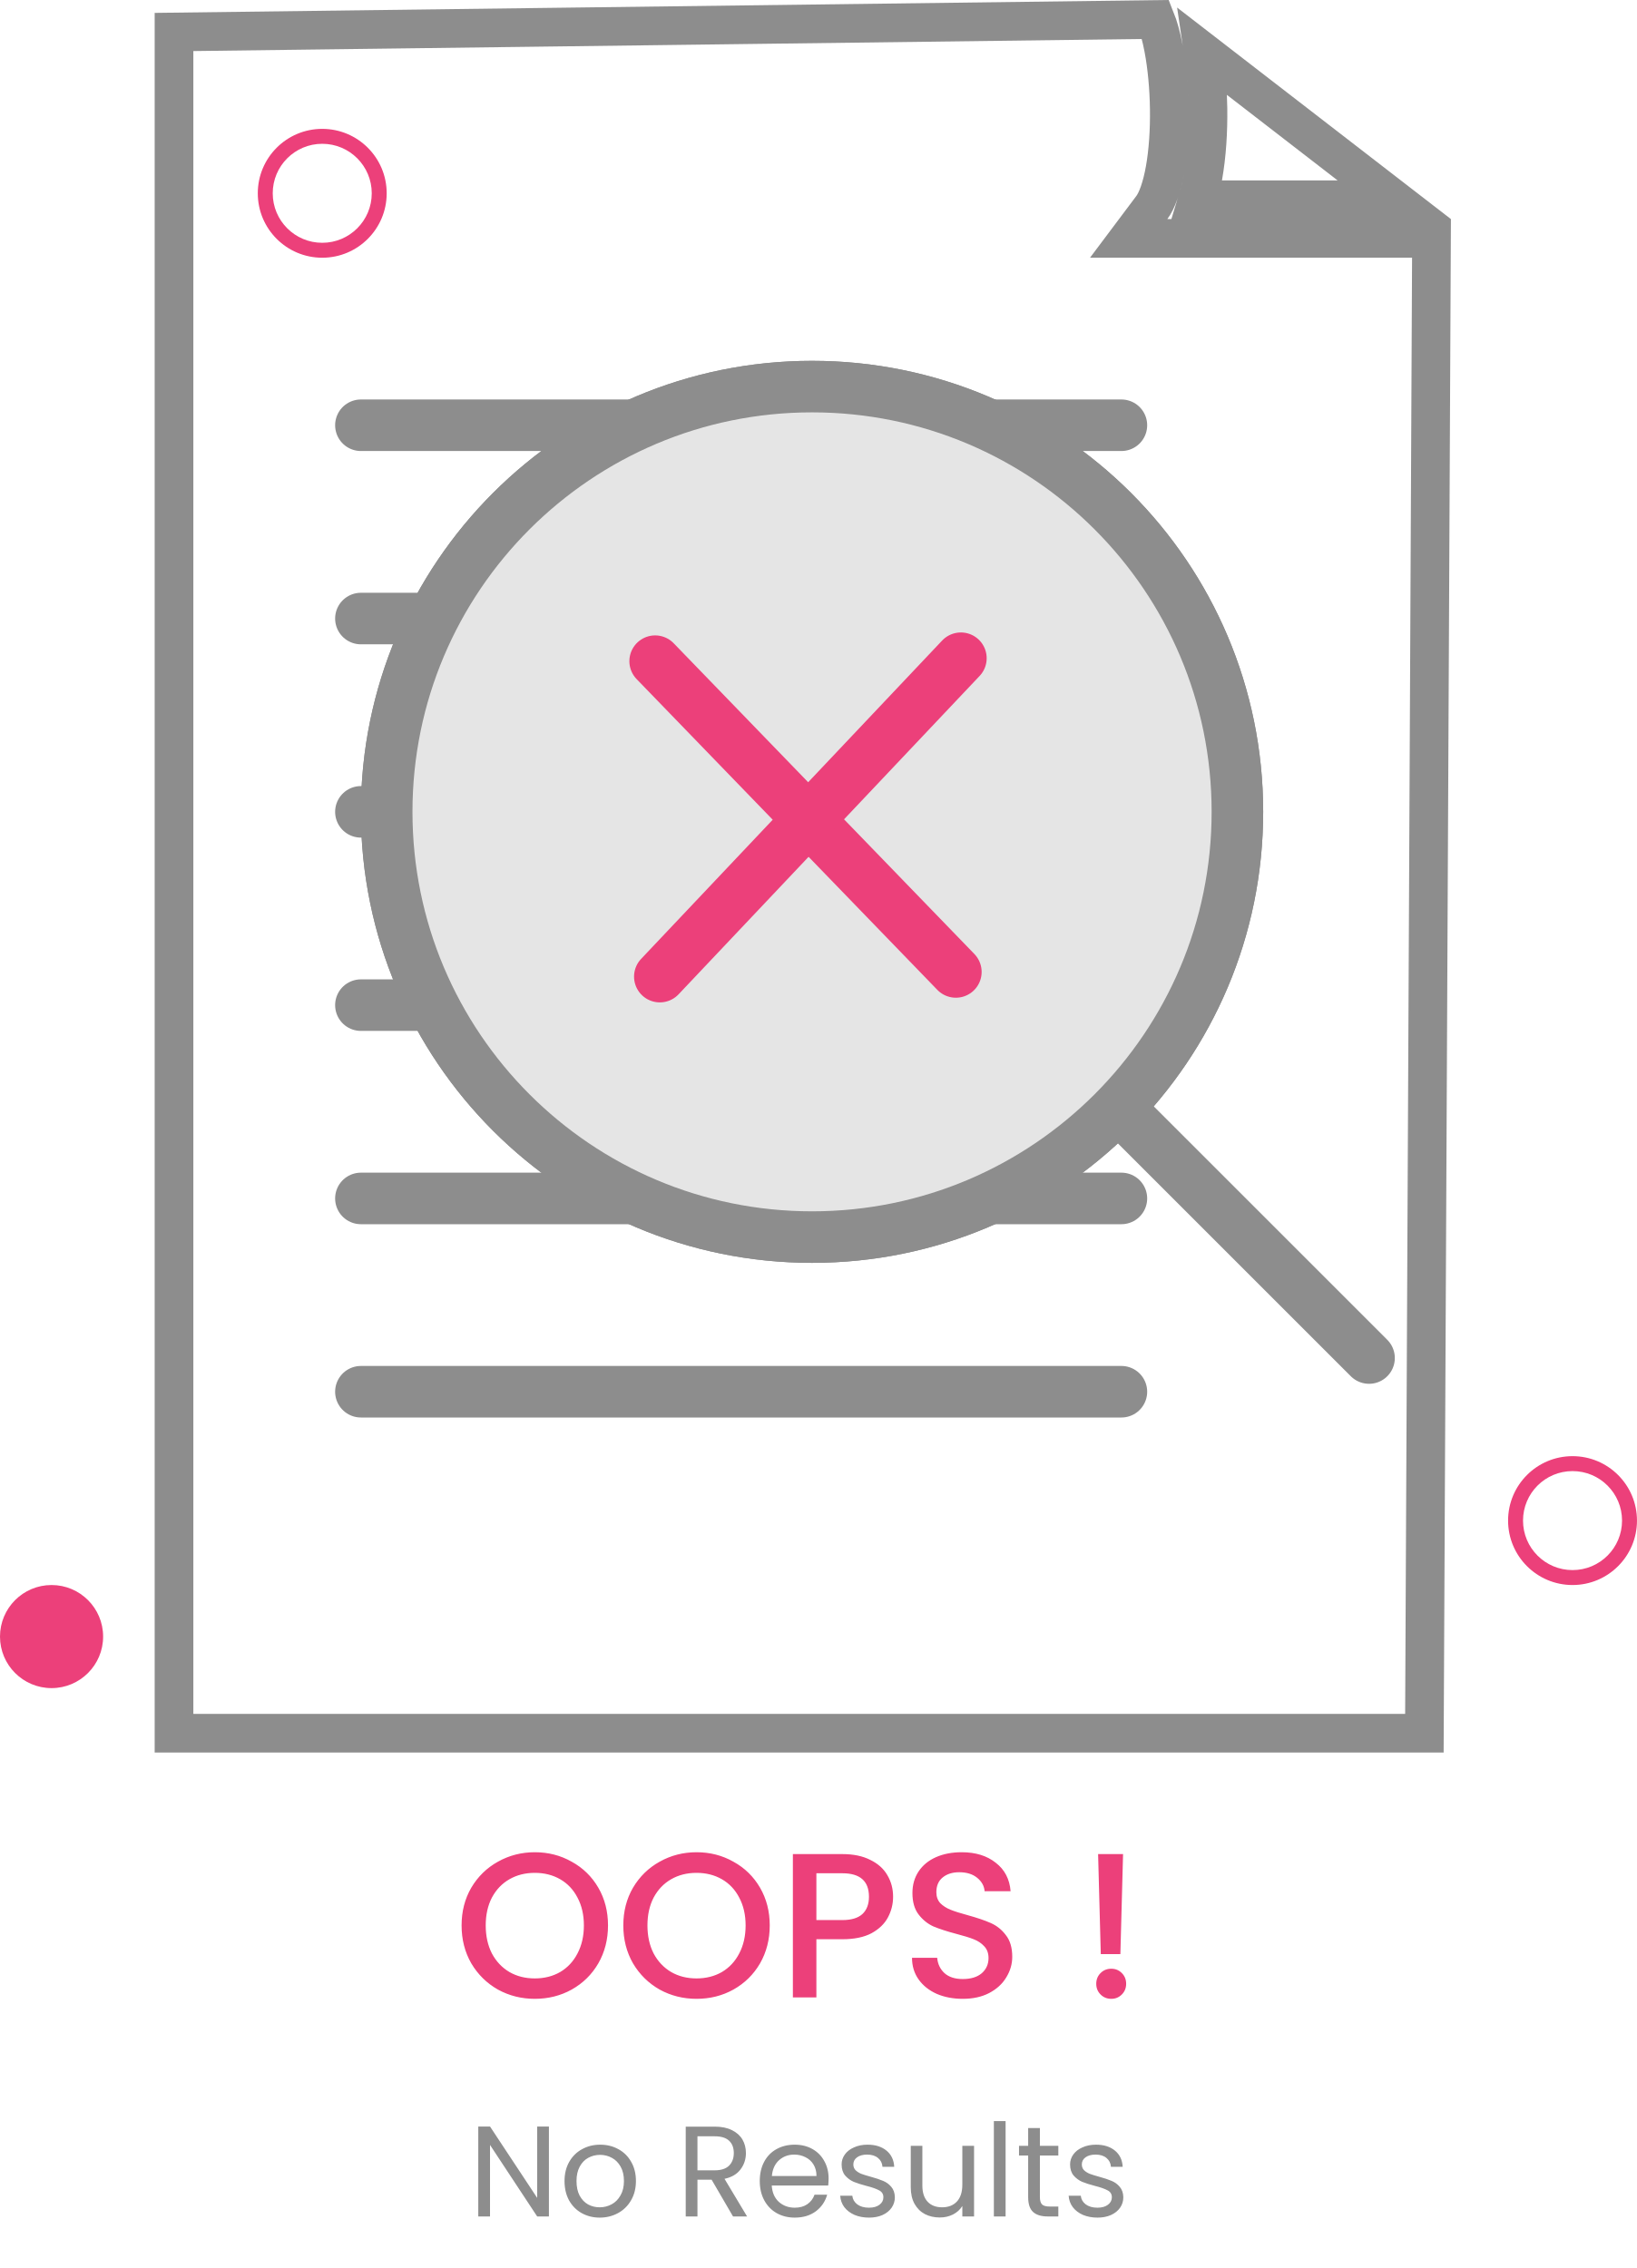
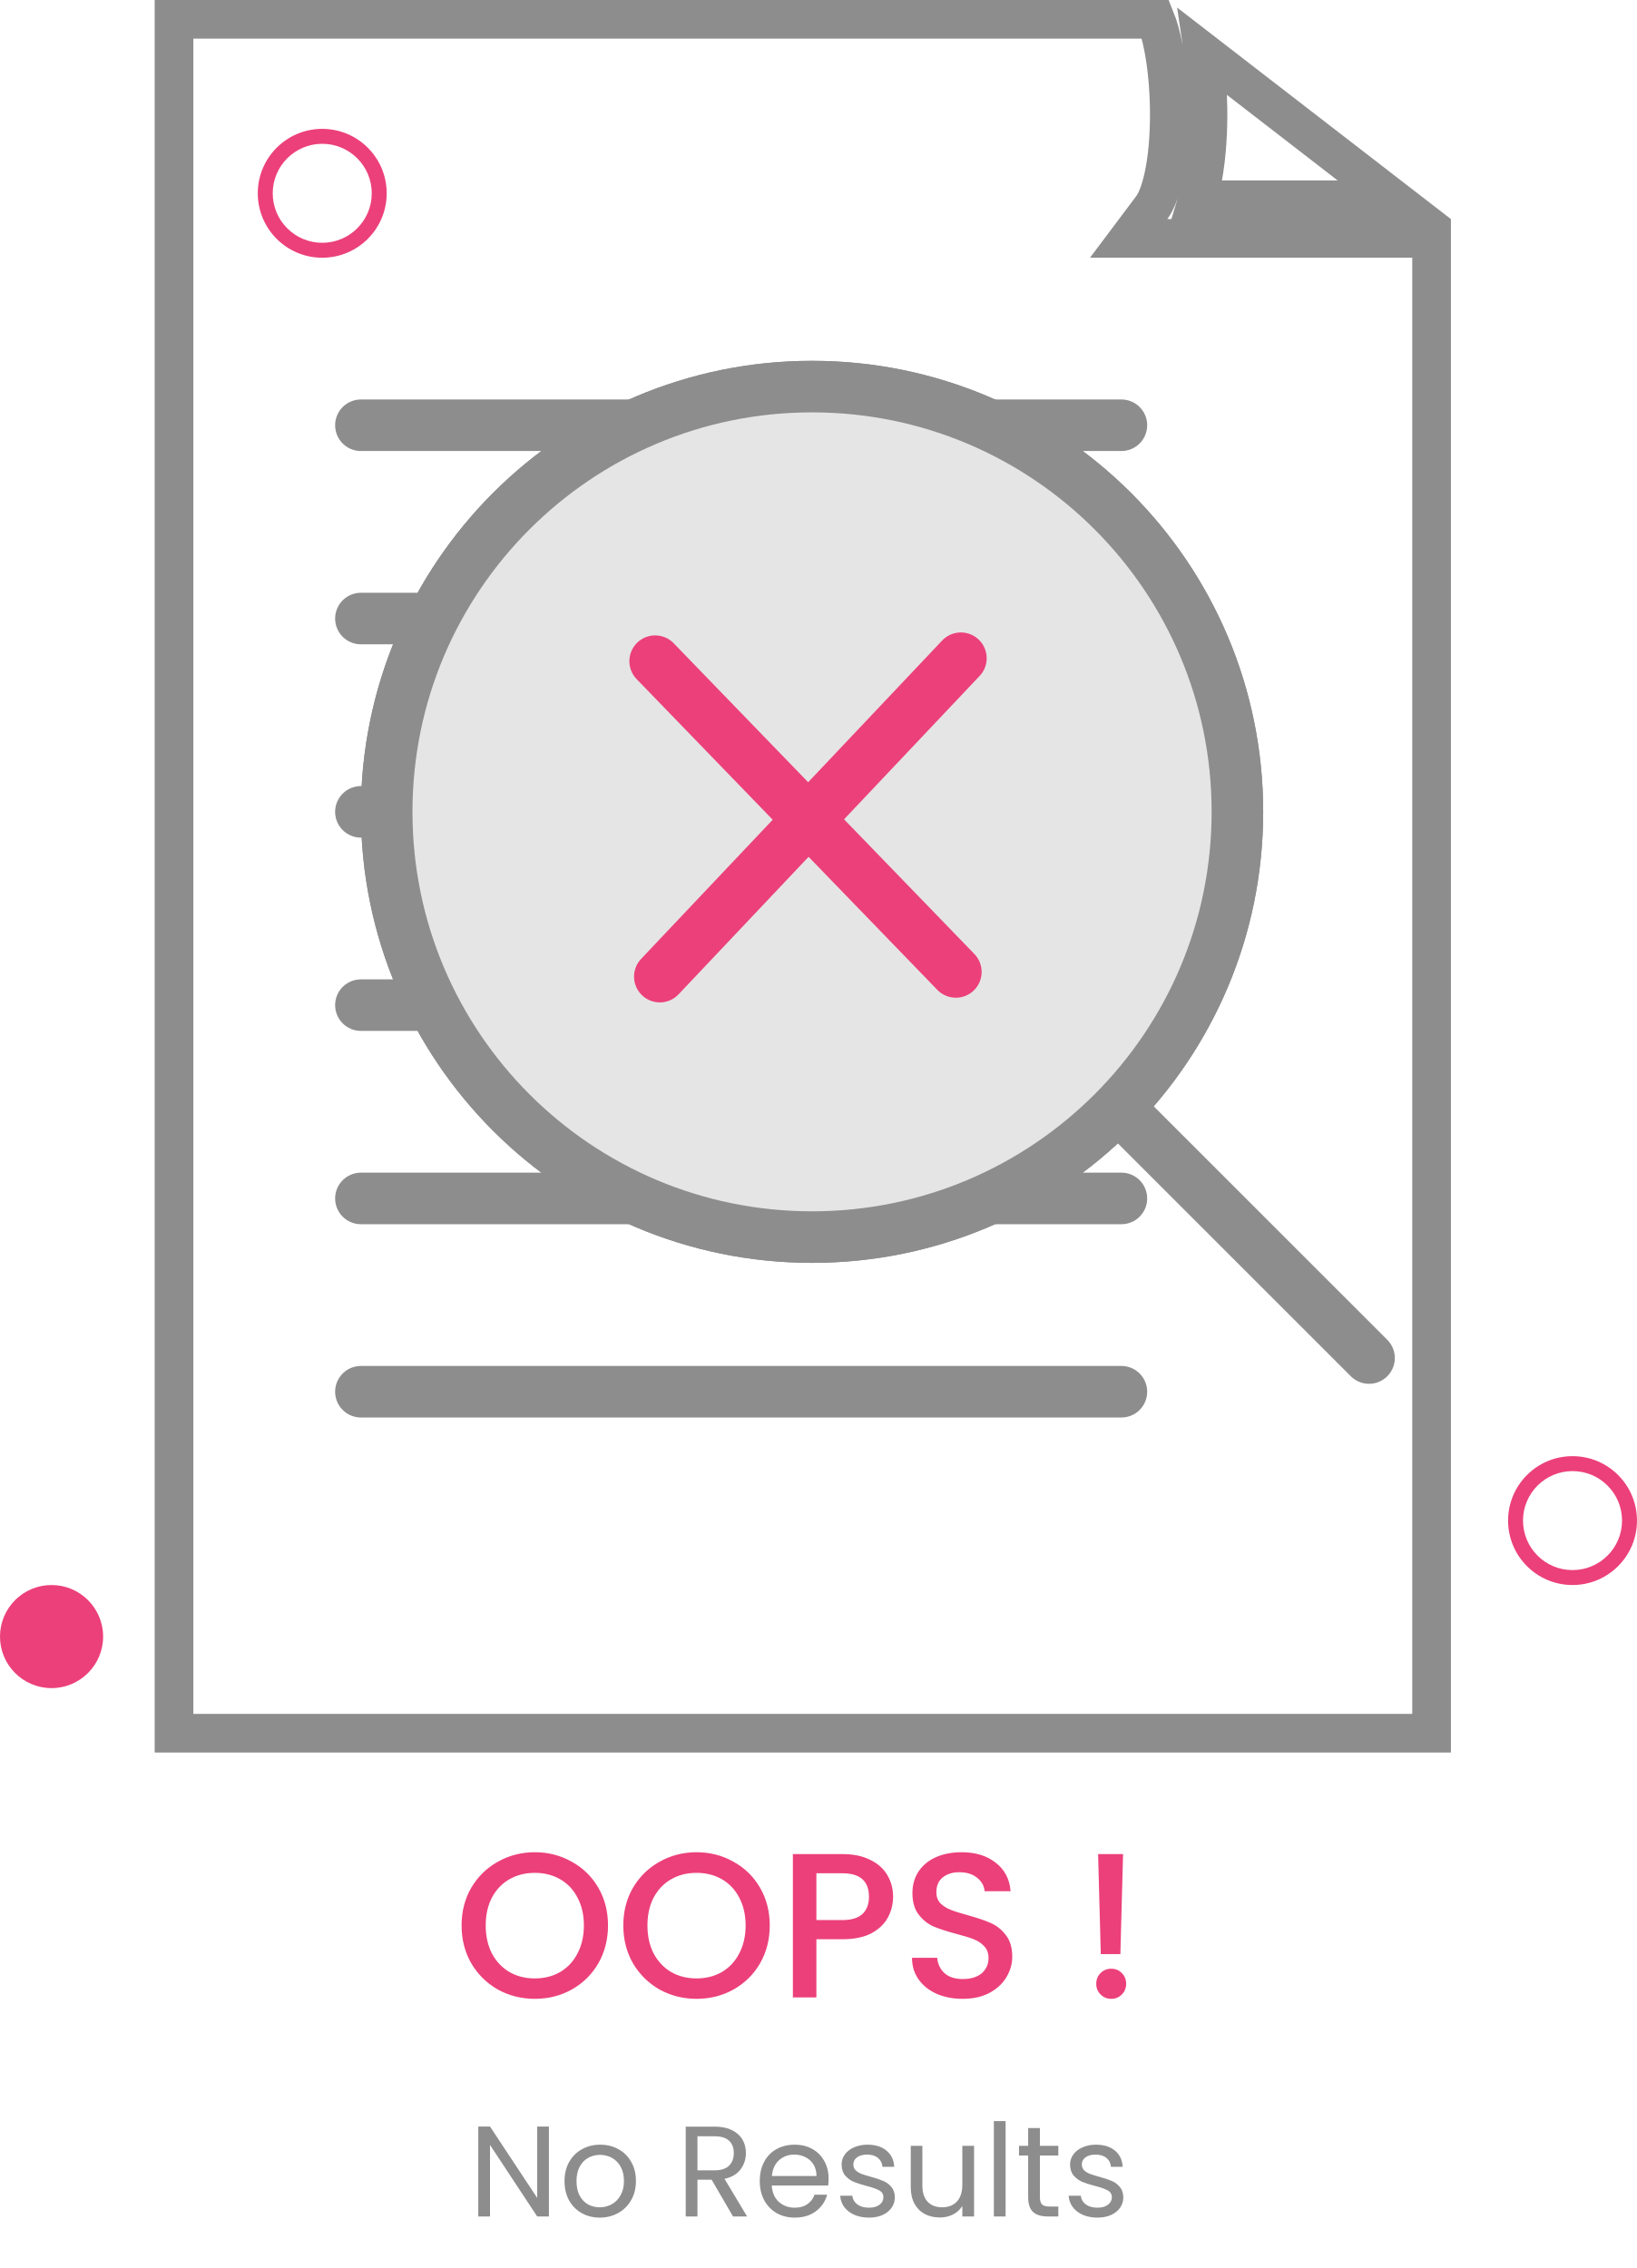
<svg xmlns="http://www.w3.org/2000/svg" width="127" height="176" viewBox="0 0 127 176" fill="none">
  <circle cx="4" cy="127" r="4" fill="#EC407A" />
  <path d="M127 118C127 120.761 124.761 123 122 123C119.239 123 117 120.761 117 118C117 115.239 119.239 113 122 113C124.761 113 127 115.239 127 118ZM118.159 118C118.159 120.121 119.879 121.841 122 121.841C124.121 121.841 125.841 120.121 125.841 118C125.841 115.879 124.121 114.159 122 114.159C119.879 114.159 118.159 115.879 118.159 118Z" fill="#EC407A" />
  <path d="M30 15C30 17.761 27.761 20 25 20C22.239 20 20 17.761 20 15C20 12.239 22.239 10 25 10C27.761 10 30 12.239 30 15ZM21.159 15C21.159 17.121 22.879 18.841 25 18.841C27.121 18.841 28.841 17.121 28.841 15C28.841 12.879 27.121 11.159 25 11.159C22.879 11.159 21.159 12.879 21.159 15Z" fill="#EC407A" />
  <path d="M42.586 172H41.676L38.016 166.45V172H37.106V165.02H38.016L41.676 170.56V165.02H42.586V172ZM46.527 172.09C46.014 172.09 45.547 171.973 45.127 171.74C44.714 171.507 44.387 171.177 44.147 170.75C43.914 170.317 43.797 169.817 43.797 169.25C43.797 168.69 43.917 168.197 44.157 167.77C44.404 167.337 44.737 167.007 45.157 166.78C45.577 166.547 46.047 166.43 46.567 166.43C47.087 166.43 47.557 166.547 47.977 166.78C48.397 167.007 48.727 167.333 48.967 167.76C49.214 168.187 49.337 168.683 49.337 169.25C49.337 169.817 49.211 170.317 48.957 170.75C48.711 171.177 48.374 171.507 47.947 171.74C47.52 171.973 47.047 172.09 46.527 172.09ZM46.527 171.29C46.854 171.29 47.16 171.213 47.447 171.06C47.734 170.907 47.964 170.677 48.137 170.37C48.317 170.063 48.407 169.69 48.407 169.25C48.407 168.81 48.321 168.437 48.147 168.13C47.974 167.823 47.747 167.597 47.467 167.45C47.187 167.297 46.884 167.22 46.557 167.22C46.224 167.22 45.917 167.297 45.637 167.45C45.364 167.597 45.144 167.823 44.977 168.13C44.81 168.437 44.727 168.81 44.727 169.25C44.727 169.697 44.807 170.073 44.967 170.38C45.134 170.687 45.354 170.917 45.627 171.07C45.901 171.217 46.2 171.29 46.527 171.29ZM56.87 172L55.21 169.15H54.11V172H53.2V165.03H55.45C55.976 165.03 56.42 165.12 56.78 165.3C57.146 165.48 57.42 165.723 57.6 166.03C57.78 166.337 57.87 166.687 57.87 167.08C57.87 167.56 57.73 167.983 57.45 168.35C57.176 168.717 56.763 168.96 56.21 169.08L57.96 172H56.87ZM54.11 168.42H55.45C55.943 168.42 56.313 168.3 56.56 168.06C56.806 167.813 56.93 167.487 56.93 167.08C56.93 166.667 56.806 166.347 56.56 166.12C56.32 165.893 55.95 165.78 55.45 165.78H54.11V168.42ZM64.284 169.05C64.284 169.223 64.274 169.407 64.254 169.6H59.874C59.907 170.14 60.09 170.563 60.424 170.87C60.764 171.17 61.174 171.32 61.654 171.32C62.047 171.32 62.374 171.23 62.634 171.05C62.9 170.863 63.087 170.617 63.194 170.31H64.174C64.027 170.837 63.734 171.267 63.294 171.6C62.854 171.927 62.307 172.09 61.654 172.09C61.134 172.09 60.667 171.973 60.254 171.74C59.847 171.507 59.527 171.177 59.294 170.75C59.06 170.317 58.944 169.817 58.944 169.25C58.944 168.683 59.057 168.187 59.284 167.76C59.51 167.333 59.827 167.007 60.234 166.78C60.647 166.547 61.12 166.43 61.654 166.43C62.174 166.43 62.634 166.543 63.034 166.77C63.434 166.997 63.74 167.31 63.954 167.71C64.174 168.103 64.284 168.55 64.284 169.05ZM63.344 168.86C63.344 168.513 63.267 168.217 63.114 167.97C62.96 167.717 62.75 167.527 62.484 167.4C62.224 167.267 61.934 167.2 61.614 167.2C61.154 167.2 60.76 167.347 60.434 167.64C60.114 167.933 59.93 168.34 59.884 168.86H63.344ZM67.425 172.09C67.005 172.09 66.628 172.02 66.295 171.88C65.962 171.733 65.698 171.533 65.505 171.28C65.311 171.02 65.205 170.723 65.185 170.39H66.125C66.151 170.663 66.278 170.887 66.505 171.06C66.738 171.233 67.041 171.32 67.415 171.32C67.761 171.32 68.035 171.243 68.235 171.09C68.435 170.937 68.535 170.743 68.535 170.51C68.535 170.27 68.428 170.093 68.215 169.98C68.001 169.86 67.671 169.743 67.225 169.63C66.818 169.523 66.485 169.417 66.225 169.31C65.972 169.197 65.751 169.033 65.565 168.82C65.385 168.6 65.295 168.313 65.295 167.96C65.295 167.68 65.378 167.423 65.545 167.19C65.712 166.957 65.948 166.773 66.255 166.64C66.561 166.5 66.912 166.43 67.305 166.43C67.912 166.43 68.401 166.583 68.775 166.89C69.148 167.197 69.348 167.617 69.375 168.15H68.465C68.445 167.863 68.328 167.633 68.115 167.46C67.908 167.287 67.628 167.2 67.275 167.2C66.948 167.2 66.688 167.27 66.495 167.41C66.302 167.55 66.205 167.733 66.205 167.96C66.205 168.14 66.261 168.29 66.375 168.41C66.495 168.523 66.641 168.617 66.815 168.69C66.995 168.757 67.242 168.833 67.555 168.92C67.948 169.027 68.268 169.133 68.515 169.24C68.761 169.34 68.972 169.493 69.145 169.7C69.325 169.907 69.418 170.177 69.425 170.51C69.425 170.81 69.341 171.08 69.175 171.32C69.008 171.56 68.772 171.75 68.465 171.89C68.165 172.023 67.818 172.09 67.425 172.09ZM75.57 166.52V172H74.659V171.19C74.486 171.47 74.243 171.69 73.93 171.85C73.623 172.003 73.283 172.08 72.909 172.08C72.483 172.08 72.1 171.993 71.76 171.82C71.419 171.64 71.15 171.373 70.95 171.02C70.756 170.667 70.659 170.237 70.659 169.73V166.52H71.559V169.61C71.559 170.15 71.696 170.567 71.969 170.86C72.243 171.147 72.616 171.29 73.09 171.29C73.576 171.29 73.96 171.14 74.24 170.84C74.519 170.54 74.659 170.103 74.659 169.53V166.52H75.57ZM78.016 164.6V172H77.106V164.6H78.016ZM80.677 167.27V170.5C80.677 170.767 80.734 170.957 80.847 171.07C80.96 171.177 81.157 171.23 81.437 171.23H82.107V172H81.287C80.78 172 80.4 171.883 80.147 171.65C79.894 171.417 79.767 171.033 79.767 170.5V167.27H79.057V166.52H79.767V165.14H80.677V166.52H82.107V167.27H80.677ZM85.15 172.09C84.73 172.09 84.353 172.02 84.019 171.88C83.686 171.733 83.423 171.533 83.23 171.28C83.036 171.02 82.93 170.723 82.909 170.39H83.85C83.876 170.663 84.003 170.887 84.23 171.06C84.463 171.233 84.766 171.32 85.139 171.32C85.486 171.32 85.76 171.243 85.96 171.09C86.159 170.937 86.26 170.743 86.26 170.51C86.26 170.27 86.153 170.093 85.939 169.98C85.726 169.86 85.396 169.743 84.95 169.63C84.543 169.523 84.21 169.417 83.95 169.31C83.696 169.197 83.476 169.033 83.29 168.82C83.109 168.6 83.019 168.313 83.019 167.96C83.019 167.68 83.103 167.423 83.269 167.19C83.436 166.957 83.673 166.773 83.98 166.64C84.286 166.5 84.636 166.43 85.029 166.43C85.636 166.43 86.126 166.583 86.499 166.89C86.873 167.197 87.073 167.617 87.1 168.15H86.189C86.169 167.863 86.053 167.633 85.84 167.46C85.633 167.287 85.353 167.2 84.999 167.2C84.673 167.2 84.413 167.27 84.219 167.41C84.026 167.55 83.93 167.733 83.93 167.96C83.93 168.14 83.986 168.29 84.1 168.41C84.219 168.523 84.366 168.617 84.54 168.69C84.719 168.757 84.966 168.833 85.279 168.92C85.673 169.027 85.993 169.133 86.24 169.24C86.486 169.34 86.696 169.493 86.87 169.7C87.049 169.907 87.143 170.177 87.15 170.51C87.15 170.81 87.066 171.08 86.9 171.32C86.733 171.56 86.496 171.75 86.189 171.89C85.889 172.023 85.543 172.09 85.15 172.09Z" fill="#8D8D8D" />
  <path d="M41.491 155.112C40.456 155.112 39.501 154.872 38.627 154.392C37.763 153.901 37.075 153.224 36.563 152.36C36.061 151.485 35.811 150.504 35.811 149.416C35.811 148.328 36.061 147.352 36.563 146.488C37.075 145.624 37.763 144.952 38.627 144.472C39.501 143.981 40.456 143.736 41.491 143.736C42.536 143.736 43.491 143.981 44.355 144.472C45.229 144.952 45.917 145.624 46.419 146.488C46.92 147.352 47.171 148.328 47.171 149.416C47.171 150.504 46.92 151.485 46.419 152.36C45.917 153.224 45.229 153.901 44.355 154.392C43.491 154.872 42.536 155.112 41.491 155.112ZM41.491 153.528C42.227 153.528 42.883 153.363 43.459 153.032C44.035 152.691 44.483 152.211 44.803 151.592C45.133 150.963 45.299 150.237 45.299 149.416C45.299 148.595 45.133 147.875 44.803 147.256C44.483 146.637 44.035 146.163 43.459 145.832C42.883 145.501 42.227 145.336 41.491 145.336C40.755 145.336 40.099 145.501 39.523 145.832C38.947 146.163 38.493 146.637 38.163 147.256C37.843 147.875 37.683 148.595 37.683 149.416C37.683 150.237 37.843 150.963 38.163 151.592C38.493 152.211 38.947 152.691 39.523 153.032C40.099 153.363 40.755 153.528 41.491 153.528ZM54.038 155.112C53.003 155.112 52.048 154.872 51.174 154.392C50.31 153.901 49.622 153.224 49.11 152.36C48.608 151.485 48.358 150.504 48.358 149.416C48.358 148.328 48.608 147.352 49.11 146.488C49.622 145.624 50.31 144.952 51.174 144.472C52.048 143.981 53.003 143.736 54.038 143.736C55.083 143.736 56.038 143.981 56.902 144.472C57.776 144.952 58.464 145.624 58.966 146.488C59.467 147.352 59.718 148.328 59.718 149.416C59.718 150.504 59.467 151.485 58.966 152.36C58.464 153.224 57.776 153.901 56.902 154.392C56.038 154.872 55.083 155.112 54.038 155.112ZM54.038 153.528C54.774 153.528 55.43 153.363 56.006 153.032C56.582 152.691 57.03 152.211 57.35 151.592C57.68 150.963 57.846 150.237 57.846 149.416C57.846 148.595 57.68 147.875 57.35 147.256C57.03 146.637 56.582 146.163 56.006 145.832C55.43 145.501 54.774 145.336 54.038 145.336C53.302 145.336 52.646 145.501 52.07 145.832C51.494 146.163 51.04 146.637 50.71 147.256C50.39 147.875 50.23 148.595 50.23 149.416C50.23 150.237 50.39 150.963 50.71 151.592C51.04 152.211 51.494 152.691 52.07 153.032C52.646 153.363 53.302 153.528 54.038 153.528ZM69.288 147.192C69.288 147.757 69.155 148.291 68.888 148.792C68.622 149.293 68.195 149.704 67.609 150.024C67.022 150.333 66.27 150.488 65.353 150.488H63.337V155H61.513V143.88H65.353C66.206 143.88 66.926 144.029 67.513 144.328C68.11 144.616 68.552 145.011 68.841 145.512C69.139 146.013 69.288 146.573 69.288 147.192ZM65.353 149C66.046 149 66.563 148.845 66.904 148.536C67.246 148.216 67.416 147.768 67.416 147.192C67.416 145.976 66.728 145.368 65.353 145.368H63.337V149H65.353ZM74.692 155.112C73.945 155.112 73.273 154.984 72.676 154.728C72.079 154.461 71.609 154.088 71.268 153.608C70.927 153.128 70.756 152.568 70.756 151.928H72.708C72.751 152.408 72.938 152.803 73.268 153.112C73.609 153.421 74.084 153.576 74.692 153.576C75.322 153.576 75.812 153.427 76.164 153.128C76.516 152.819 76.692 152.424 76.692 151.944C76.692 151.571 76.58 151.267 76.356 151.032C76.143 150.797 75.871 150.616 75.54 150.488C75.22 150.36 74.772 150.221 74.196 150.072C73.471 149.88 72.879 149.688 72.42 149.496C71.972 149.293 71.588 148.984 71.268 148.568C70.948 148.152 70.788 147.597 70.788 146.904C70.788 146.264 70.948 145.704 71.268 145.224C71.588 144.744 72.036 144.376 72.612 144.12C73.188 143.864 73.855 143.736 74.612 143.736C75.689 143.736 76.57 144.008 77.252 144.552C77.945 145.085 78.329 145.821 78.404 146.76H76.388C76.356 146.355 76.164 146.008 75.812 145.72C75.46 145.432 74.996 145.288 74.42 145.288C73.897 145.288 73.471 145.421 73.14 145.688C72.809 145.955 72.644 146.339 72.644 146.84C72.644 147.181 72.746 147.464 72.948 147.688C73.162 147.901 73.428 148.072 73.748 148.2C74.068 148.328 74.505 148.467 75.06 148.616C75.796 148.819 76.394 149.021 76.852 149.224C77.322 149.427 77.716 149.741 78.036 150.168C78.367 150.584 78.532 151.144 78.532 151.848C78.532 152.413 78.377 152.947 78.068 153.448C77.769 153.949 77.327 154.355 76.74 154.664C76.164 154.963 75.481 155.112 74.692 155.112ZM87.129 143.88L86.921 151.64H85.401L85.193 143.88H87.129ZM86.217 155.112C85.886 155.112 85.609 155 85.385 154.776C85.161 154.552 85.049 154.275 85.049 153.944C85.049 153.613 85.161 153.336 85.385 153.112C85.609 152.888 85.886 152.776 86.217 152.776C86.537 152.776 86.809 152.888 87.033 153.112C87.257 153.336 87.369 153.613 87.369 153.944C87.369 154.275 87.257 154.552 87.033 154.776C86.809 155 86.537 155.112 86.217 155.112Z" fill="#EC407A" />
-   <path d="M89.365 16.1L87.565 18.5H90.565H111.058L110.507 134.5H13.5V2.481L89.659 1.512C89.878 2.056 90.094 2.808 90.272 3.751C90.535 5.138 90.691 6.782 90.715 8.447C90.739 10.113 90.63 11.758 90.382 13.153C90.125 14.593 89.75 15.586 89.365 16.1ZM93.368 4.062L108.17 15.5H92.906C93.085 14.914 93.225 14.298 93.335 13.679C93.624 12.054 93.74 10.212 93.715 8.403C93.693 6.917 93.575 5.424 93.368 4.062Z" stroke="#8D8D8D" stroke-width="3" />
+   <path d="M89.365 16.1L87.565 18.5H90.565H111.065V134.5H13.5V1.5H89.654C89.875 2.045 90.092 2.801 90.272 3.751C90.535 5.138 90.691 6.782 90.715 8.447C90.739 10.113 90.63 11.758 90.382 13.153C90.125 14.593 89.75 15.586 89.365 16.1ZM93.715 8.403C93.693 6.917 93.575 5.424 93.368 4.062L108.17 15.5H92.906C93.085 14.914 93.225 14.298 93.335 13.679C93.624 12.054 93.74 10.212 93.715 8.403Z" stroke="#8D8D8D" stroke-width="3" />
  <circle cx="63" cy="63" r="33" fill="#E5E5E5" stroke="#8D8D8D" stroke-width="4" />
  <line x1="87.828" y1="87" x2="106.213" y2="105.385" stroke="#8D8D8D" stroke-width="4" stroke-linecap="round" />
  <line x1="28" y1="33" x2="87" y2="33" stroke="#8D8D8D" stroke-width="4" stroke-linecap="round" />
  <line x1="28" y1="48" x2="87" y2="48" stroke="#8D8D8D" stroke-width="4" stroke-linecap="round" />
  <line x1="28" y1="63" x2="87" y2="63" stroke="#8D8D8D" stroke-width="4" stroke-linecap="round" />
  <line x1="28" y1="78" x2="87" y2="78" stroke="#8D8D8D" stroke-width="4" stroke-linecap="round" />
  <line x1="28" y1="93" x2="87" y2="93" stroke="#8D8D8D" stroke-width="4" stroke-linecap="round" />
  <line x1="28" y1="108" x2="87" y2="108" stroke="#8D8D8D" stroke-width="4" stroke-linecap="round" />
  <circle cx="63" cy="63" r="33" fill="#E5E5E5" stroke="#8D8D8D" stroke-width="4" />
  <mask id="mask0_206_269" style="mask-type:alpha" maskUnits="userSpaceOnUse" x="4" y="90" width="5" height="5">
    <circle cx="6.5" cy="92.5" r="2.5" fill="#EC407A" />
  </mask>
  <g mask="url(#mask0_206_269)">
</g>
  <line x1="50.828" y1="51.308" x2="74.157" y2="75.424" stroke="#EC407A" stroke-width="4" stroke-linecap="round" />
  <line x1="2" y1="-2" x2="36" y2="-2" transform="matrix(-0.686973 0.726683 0.726683 0.686973 77.375 51)" stroke="#EC407A" stroke-width="4" stroke-linecap="round" />
</svg>
